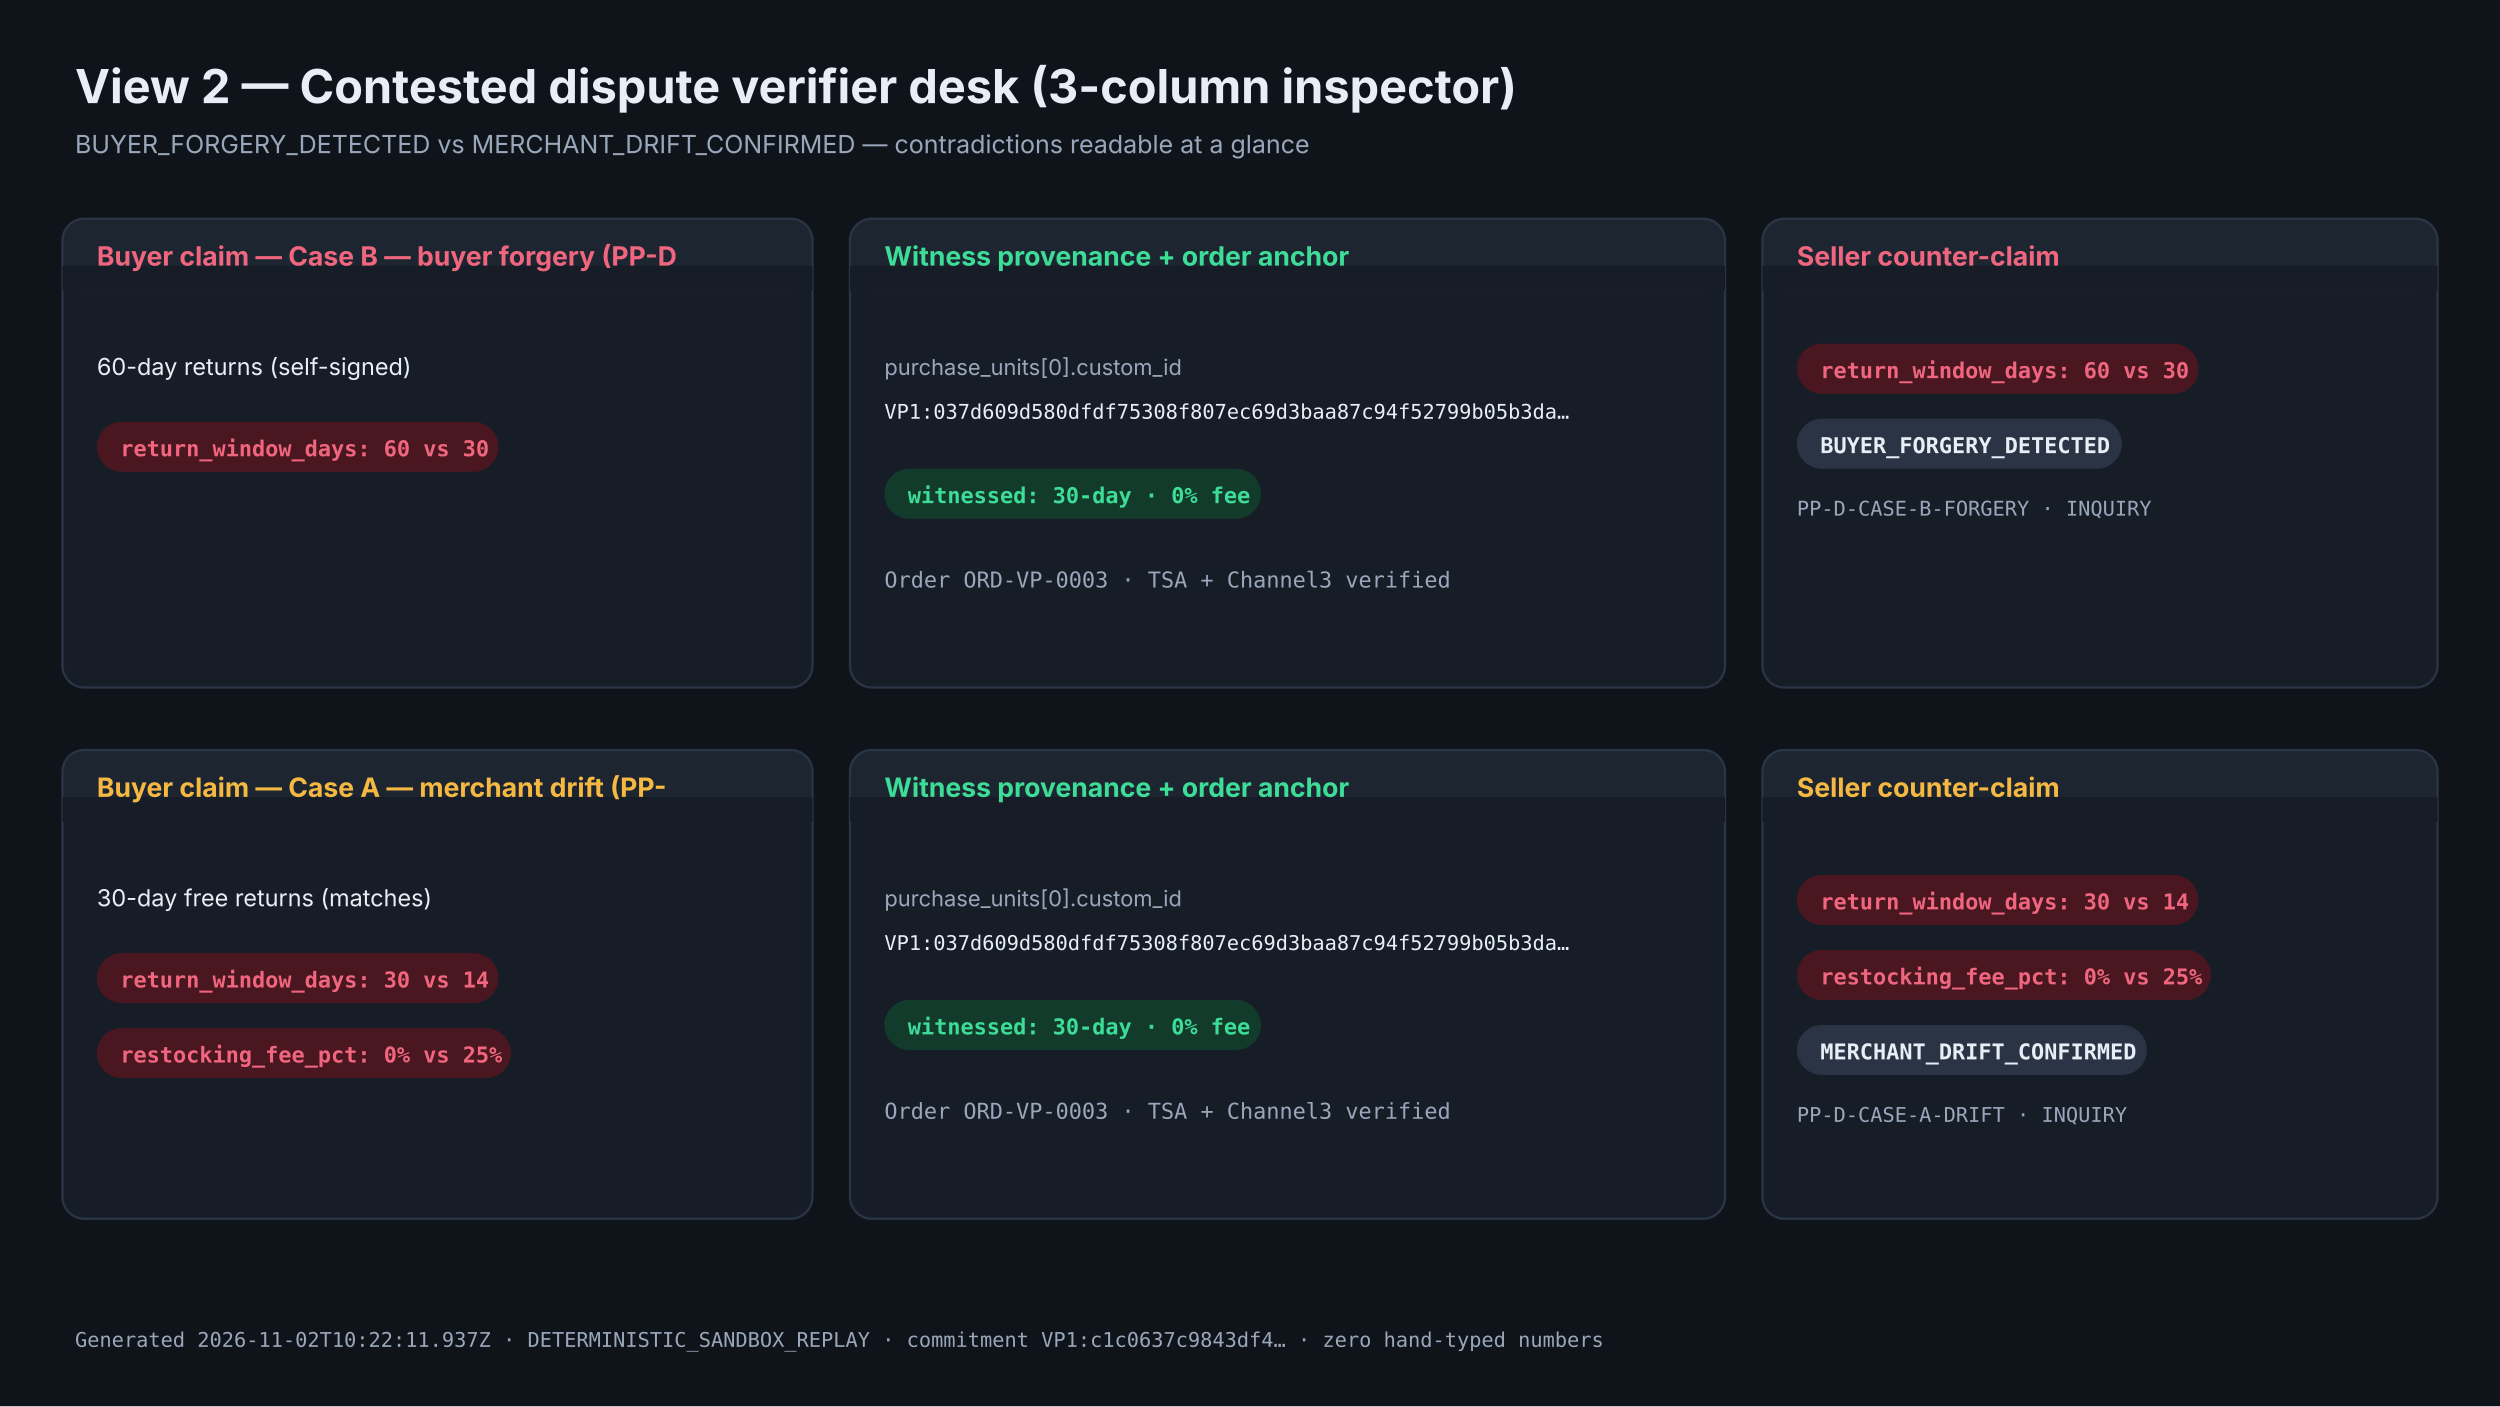
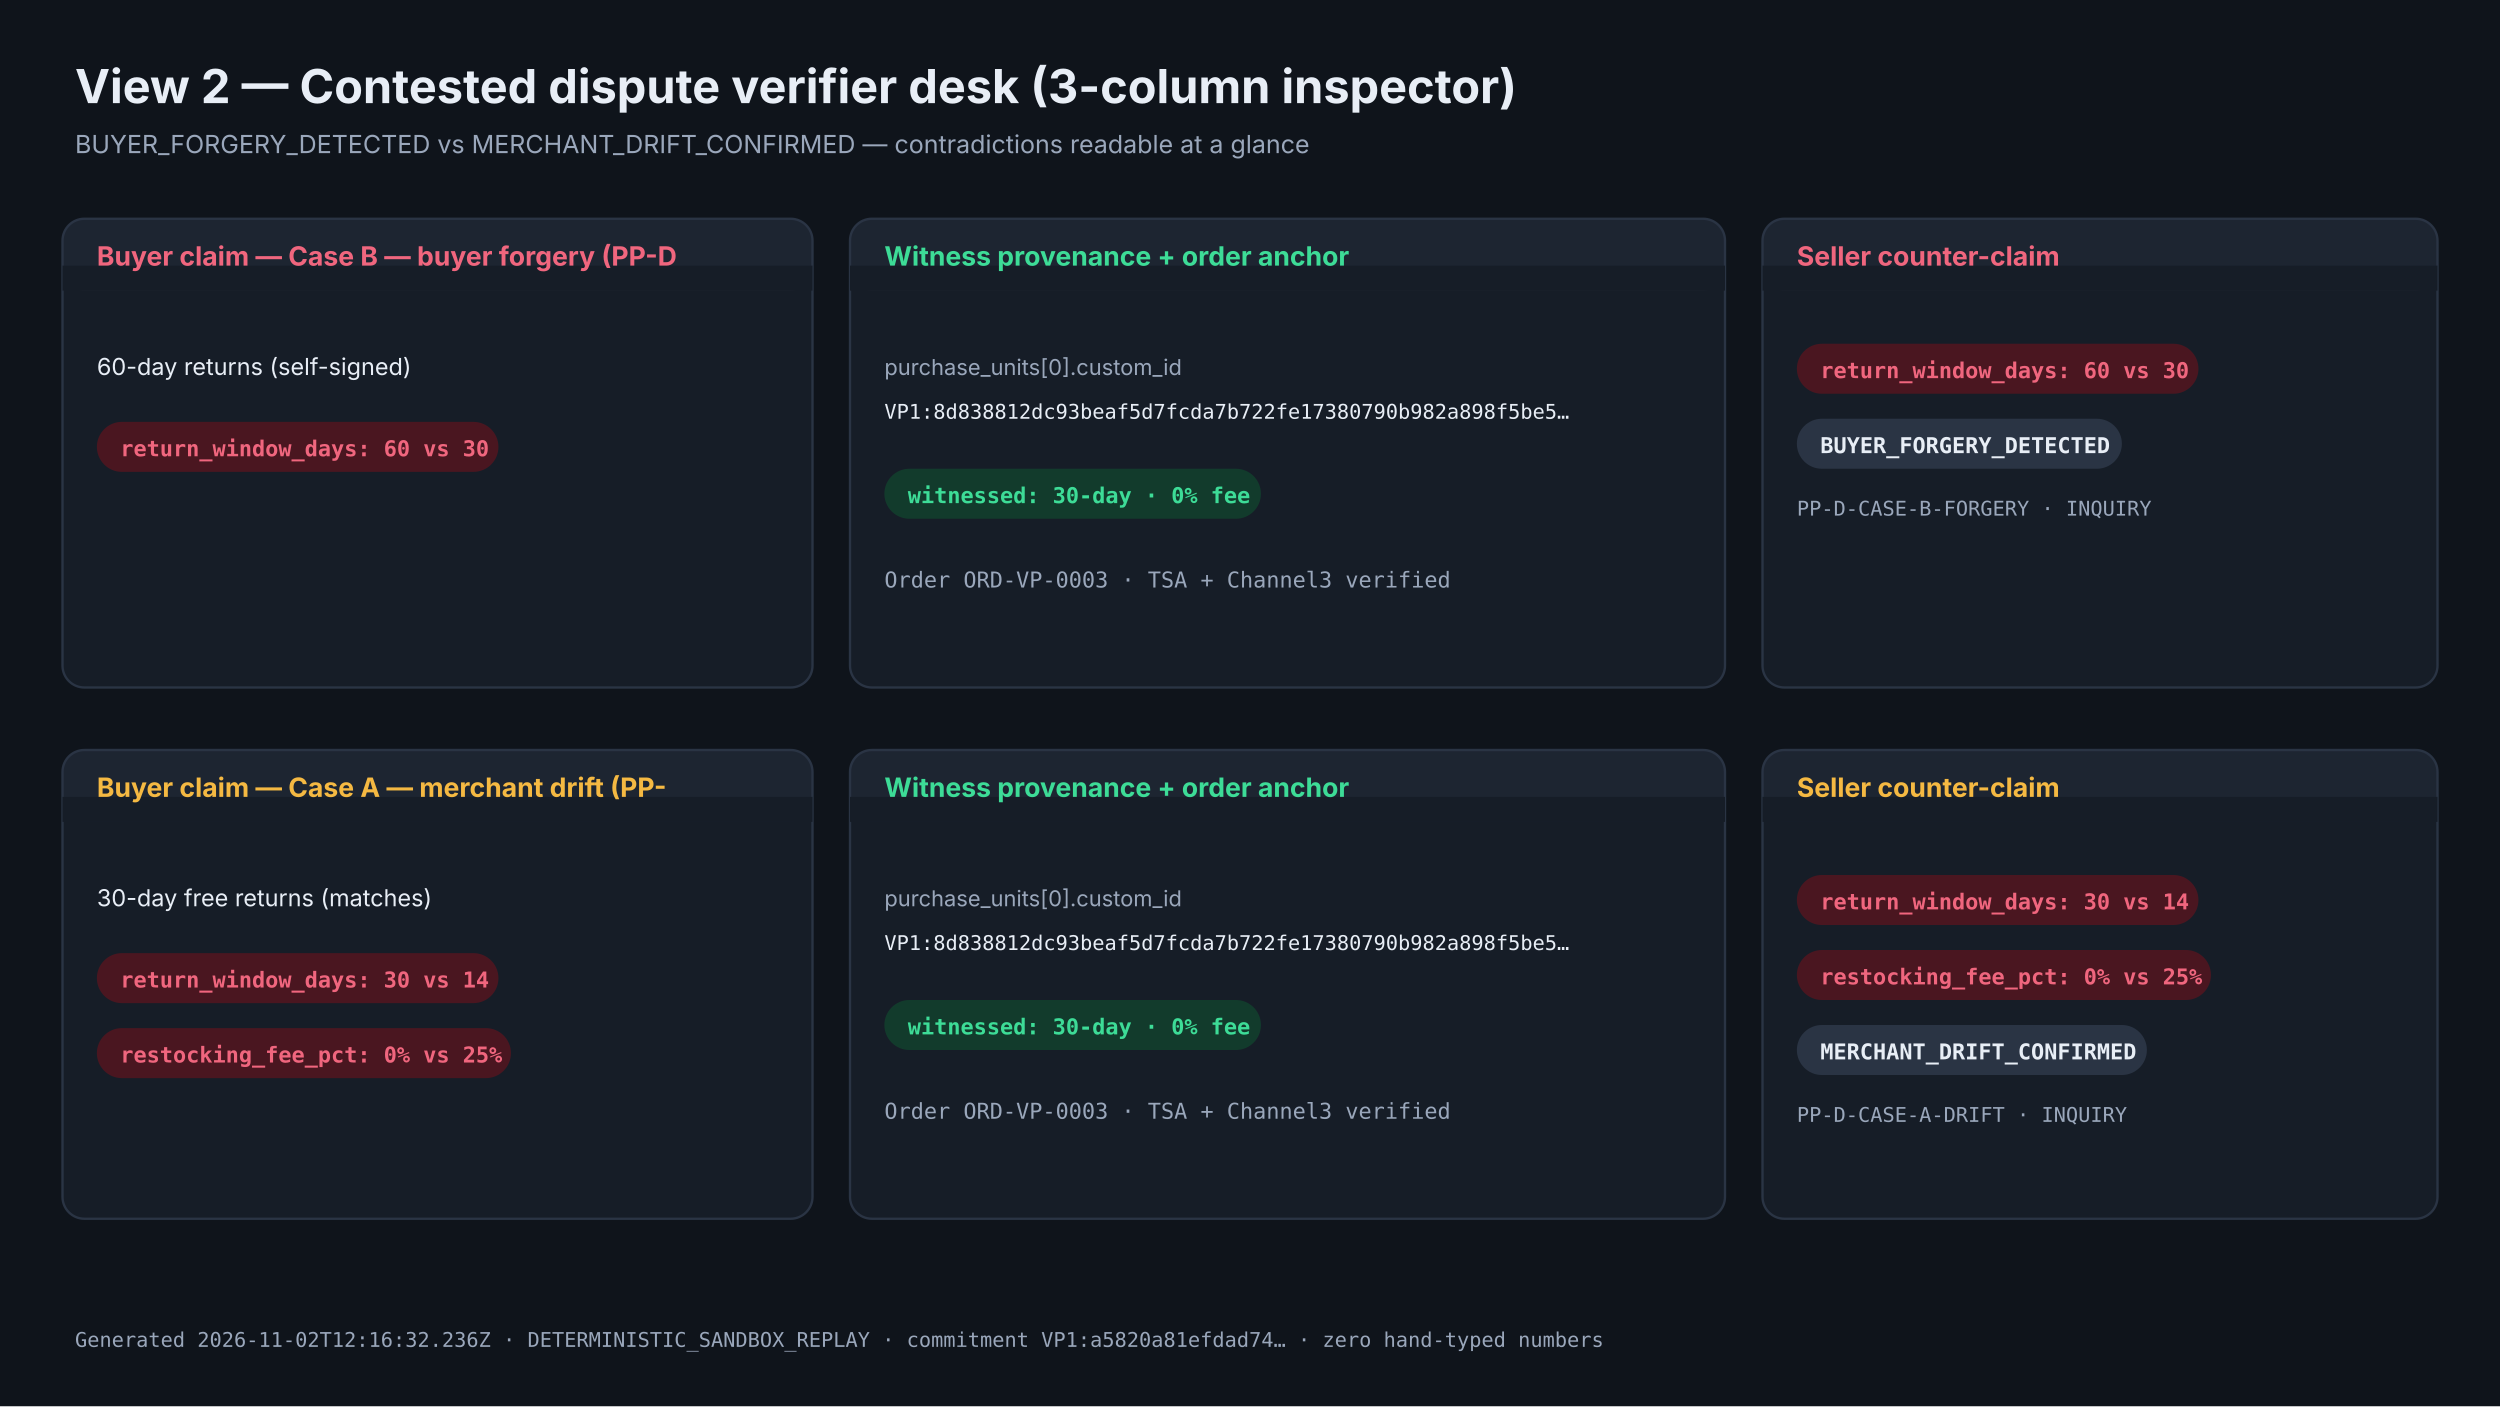
<svg xmlns="http://www.w3.org/2000/svg" width="1600" height="900" viewBox="0 0 1600 900" role="img">
  <rect x="0" y="0" width="1600" height="900" rx="0" fill="#0f141b" />
  <text x="48" y="66" font-family="system-ui,-apple-system,Segoe UI,sans-serif" font-size="30" fill="#e8eef6" text-anchor="start" font-weight="700">View 2 — Contested dispute verifier desk (3-column inspector)</text>
  <text x="48" y="98" font-family="system-ui,-apple-system,Segoe UI,sans-serif" font-size="16" fill="#9aa7bb" text-anchor="start">BUYER_FORGERY_DETECTED vs MERCHANT_DRIFT_CONFIRMED — contradictions readable at a glance</text>
  <rect x="40" y="140" width="480" height="300" rx="14" fill="#161d27" stroke="#2a3444" stroke-width="1.5" />
  <rect x="40" y="140" width="480" height="46" rx="14" fill="#2a3444" opacity="0.35" />
  <rect x="40" y="170" width="480" height="16" fill="#161d27" />
  <text x="62" y="170" font-family="system-ui,-apple-system,Segoe UI,sans-serif" font-size="17" fill="#f0667e" text-anchor="start" font-weight="700">Buyer claim — Case B — buyer forgery (PP-D</text>
  <text x="62" y="240" font-family="system-ui,-apple-system,Segoe UI,sans-serif" font-size="15" fill="#e8eef6" text-anchor="start">60-day returns (self-signed)</text>
  <rect x="62" y="270" width="257" height="32" rx="16" fill="#4a1620" />
  <text x="77" y="292" font-family="ui-monospace,SFMono-Regular,Menlo,Consolas,monospace" font-size="14" fill="#f0667e" text-anchor="start" font-weight="700">return_window_days: 60 vs 30</text>
  <rect x="544" y="140" width="560" height="300" rx="14" fill="#161d27" stroke="#2a3444" stroke-width="1.5" />
  <rect x="544" y="140" width="560" height="46" rx="14" fill="#2a3444" opacity="0.35" />
  <rect x="544" y="170" width="560" height="16" fill="#161d27" />
  <text x="566" y="170" font-family="system-ui,-apple-system,Segoe UI,sans-serif" font-size="17" fill="#3ddc97" text-anchor="start" font-weight="700">Witness provenance + order anchor</text>
  <text x="566" y="240" font-family="system-ui,-apple-system,Segoe UI,sans-serif" font-size="14" fill="#9aa7bb" text-anchor="start">purchase_units[0].custom_id</text>
-   <text x="566" y="268" font-family="ui-monospace,SFMono-Regular,Menlo,Consolas,monospace" font-size="13" fill="#e8eef6" text-anchor="start">VP1:037d609d580dfdf75308f807ec69d3baa87c94f52799b05b3da…</text>
+   <text x="566" y="268" font-family="ui-monospace,SFMono-Regular,Menlo,Consolas,monospace" font-size="13" fill="#e8eef6" text-anchor="start">VP1:8d838812dc93beaf5d7fcda7b722fe17380790b982a898f5be5…</text>
  <rect x="566" y="300" width="241" height="32" rx="16" fill="#123b2c" />
  <text x="581" y="322" font-family="ui-monospace,SFMono-Regular,Menlo,Consolas,monospace" font-size="14" fill="#3ddc97" text-anchor="start" font-weight="700">witnessed: 30-day · 0% fee</text>
  <text x="566" y="376" font-family="ui-monospace,SFMono-Regular,Menlo,Consolas,monospace" font-size="14" fill="#9aa7bb" text-anchor="start">Order ORD-VP-0003 · TSA + Channel3 verified</text>
  <rect x="1128" y="140" width="432" height="300" rx="14" fill="#161d27" stroke="#2a3444" stroke-width="1.5" />
  <rect x="1128" y="140" width="432" height="46" rx="14" fill="#2a3444" opacity="0.35" />
  <rect x="1128" y="170" width="432" height="16" fill="#161d27" />
  <text x="1150" y="170" font-family="system-ui,-apple-system,Segoe UI,sans-serif" font-size="17" fill="#f0667e" text-anchor="start" font-weight="700">Seller counter-claim</text>
  <rect x="1150" y="220" width="257" height="32" rx="16" fill="#4a1620" />
  <text x="1165" y="242" font-family="ui-monospace,SFMono-Regular,Menlo,Consolas,monospace" font-size="14" fill="#f0667e" text-anchor="start" font-weight="700">return_window_days: 60 vs 30</text>
  <rect x="1150" y="268" width="208" height="32" rx="16" fill="#2a3444" />
  <text x="1165" y="290" font-family="ui-monospace,SFMono-Regular,Menlo,Consolas,monospace" font-size="14" fill="#e8eef6" text-anchor="start" font-weight="700">BUYER_FORGERY_DETECTED</text>
  <text x="1150" y="330" font-family="ui-monospace,SFMono-Regular,Menlo,Consolas,monospace" font-size="13" fill="#9aa7bb" text-anchor="start">PP-D-CASE-B-FORGERY · INQUIRY</text>
  <rect x="40" y="480" width="480" height="300" rx="14" fill="#161d27" stroke="#2a3444" stroke-width="1.5" />
  <rect x="40" y="480" width="480" height="46" rx="14" fill="#2a3444" opacity="0.35" />
  <rect x="40" y="510" width="480" height="16" fill="#161d27" />
  <text x="62" y="510" font-family="system-ui,-apple-system,Segoe UI,sans-serif" font-size="17" fill="#f5b942" text-anchor="start" font-weight="700">Buyer claim — Case A — merchant drift (PP-</text>
  <text x="62" y="580" font-family="system-ui,-apple-system,Segoe UI,sans-serif" font-size="15" fill="#e8eef6" text-anchor="start">30-day free returns (matches)</text>
  <rect x="62" y="610" width="257" height="32" rx="16" fill="#4a1620" />
  <text x="77" y="632" font-family="ui-monospace,SFMono-Regular,Menlo,Consolas,monospace" font-size="14" fill="#f0667e" text-anchor="start" font-weight="700">return_window_days: 30 vs 14</text>
  <rect x="62" y="658" width="265" height="32" rx="16" fill="#4a1620" />
  <text x="77" y="680" font-family="ui-monospace,SFMono-Regular,Menlo,Consolas,monospace" font-size="14" fill="#f0667e" text-anchor="start" font-weight="700">restocking_fee_pct: 0% vs 25%</text>
  <rect x="544" y="480" width="560" height="300" rx="14" fill="#161d27" stroke="#2a3444" stroke-width="1.5" />
  <rect x="544" y="480" width="560" height="46" rx="14" fill="#2a3444" opacity="0.35" />
  <rect x="544" y="510" width="560" height="16" fill="#161d27" />
  <text x="566" y="510" font-family="system-ui,-apple-system,Segoe UI,sans-serif" font-size="17" fill="#3ddc97" text-anchor="start" font-weight="700">Witness provenance + order anchor</text>
  <text x="566" y="580" font-family="system-ui,-apple-system,Segoe UI,sans-serif" font-size="14" fill="#9aa7bb" text-anchor="start">purchase_units[0].custom_id</text>
-   <text x="566" y="608" font-family="ui-monospace,SFMono-Regular,Menlo,Consolas,monospace" font-size="13" fill="#e8eef6" text-anchor="start">VP1:037d609d580dfdf75308f807ec69d3baa87c94f52799b05b3da…</text>
+   <text x="566" y="608" font-family="ui-monospace,SFMono-Regular,Menlo,Consolas,monospace" font-size="13" fill="#e8eef6" text-anchor="start">VP1:8d838812dc93beaf5d7fcda7b722fe17380790b982a898f5be5…</text>
  <rect x="566" y="640" width="241" height="32" rx="16" fill="#123b2c" />
  <text x="581" y="662" font-family="ui-monospace,SFMono-Regular,Menlo,Consolas,monospace" font-size="14" fill="#3ddc97" text-anchor="start" font-weight="700">witnessed: 30-day · 0% fee</text>
  <text x="566" y="716" font-family="ui-monospace,SFMono-Regular,Menlo,Consolas,monospace" font-size="14" fill="#9aa7bb" text-anchor="start">Order ORD-VP-0003 · TSA + Channel3 verified</text>
  <rect x="1128" y="480" width="432" height="300" rx="14" fill="#161d27" stroke="#2a3444" stroke-width="1.5" />
  <rect x="1128" y="480" width="432" height="46" rx="14" fill="#2a3444" opacity="0.35" />
  <rect x="1128" y="510" width="432" height="16" fill="#161d27" />
  <text x="1150" y="510" font-family="system-ui,-apple-system,Segoe UI,sans-serif" font-size="17" fill="#f5b942" text-anchor="start" font-weight="700">Seller counter-claim</text>
  <rect x="1150" y="560" width="257" height="32" rx="16" fill="#4a1620" />
  <text x="1165" y="582" font-family="ui-monospace,SFMono-Regular,Menlo,Consolas,monospace" font-size="14" fill="#f0667e" text-anchor="start" font-weight="700">return_window_days: 30 vs 14</text>
  <rect x="1150" y="608" width="265" height="32" rx="16" fill="#4a1620" />
  <text x="1165" y="630" font-family="ui-monospace,SFMono-Regular,Menlo,Consolas,monospace" font-size="14" fill="#f0667e" text-anchor="start" font-weight="700">restocking_fee_pct: 0% vs 25%</text>
  <rect x="1150" y="656" width="224" height="32" rx="16" fill="#2a3444" />
  <text x="1165" y="678" font-family="ui-monospace,SFMono-Regular,Menlo,Consolas,monospace" font-size="14" fill="#e8eef6" text-anchor="start" font-weight="700">MERCHANT_DRIFT_CONFIRMED</text>
  <text x="1150" y="718" font-family="ui-monospace,SFMono-Regular,Menlo,Consolas,monospace" font-size="13" fill="#9aa7bb" text-anchor="start">PP-D-CASE-A-DRIFT · INQUIRY</text>
-   <text x="48" y="862" font-family="ui-monospace,SFMono-Regular,Menlo,Consolas,monospace" font-size="13" fill="#9aa7bb" text-anchor="start">Generated 2026-11-02T10:22:11.937Z · DETERMINISTIC_SANDBOX_REPLAY · commitment VP1:c1c0637c9843df4… · zero hand-typed numbers</text>
+   <text x="48" y="862" font-family="ui-monospace,SFMono-Regular,Menlo,Consolas,monospace" font-size="13" fill="#9aa7bb" text-anchor="start">Generated 2026-11-02T12:16:32.236Z · DETERMINISTIC_SANDBOX_REPLAY · commitment VP1:a5820a81efdad74… · zero hand-typed numbers</text>
</svg>
